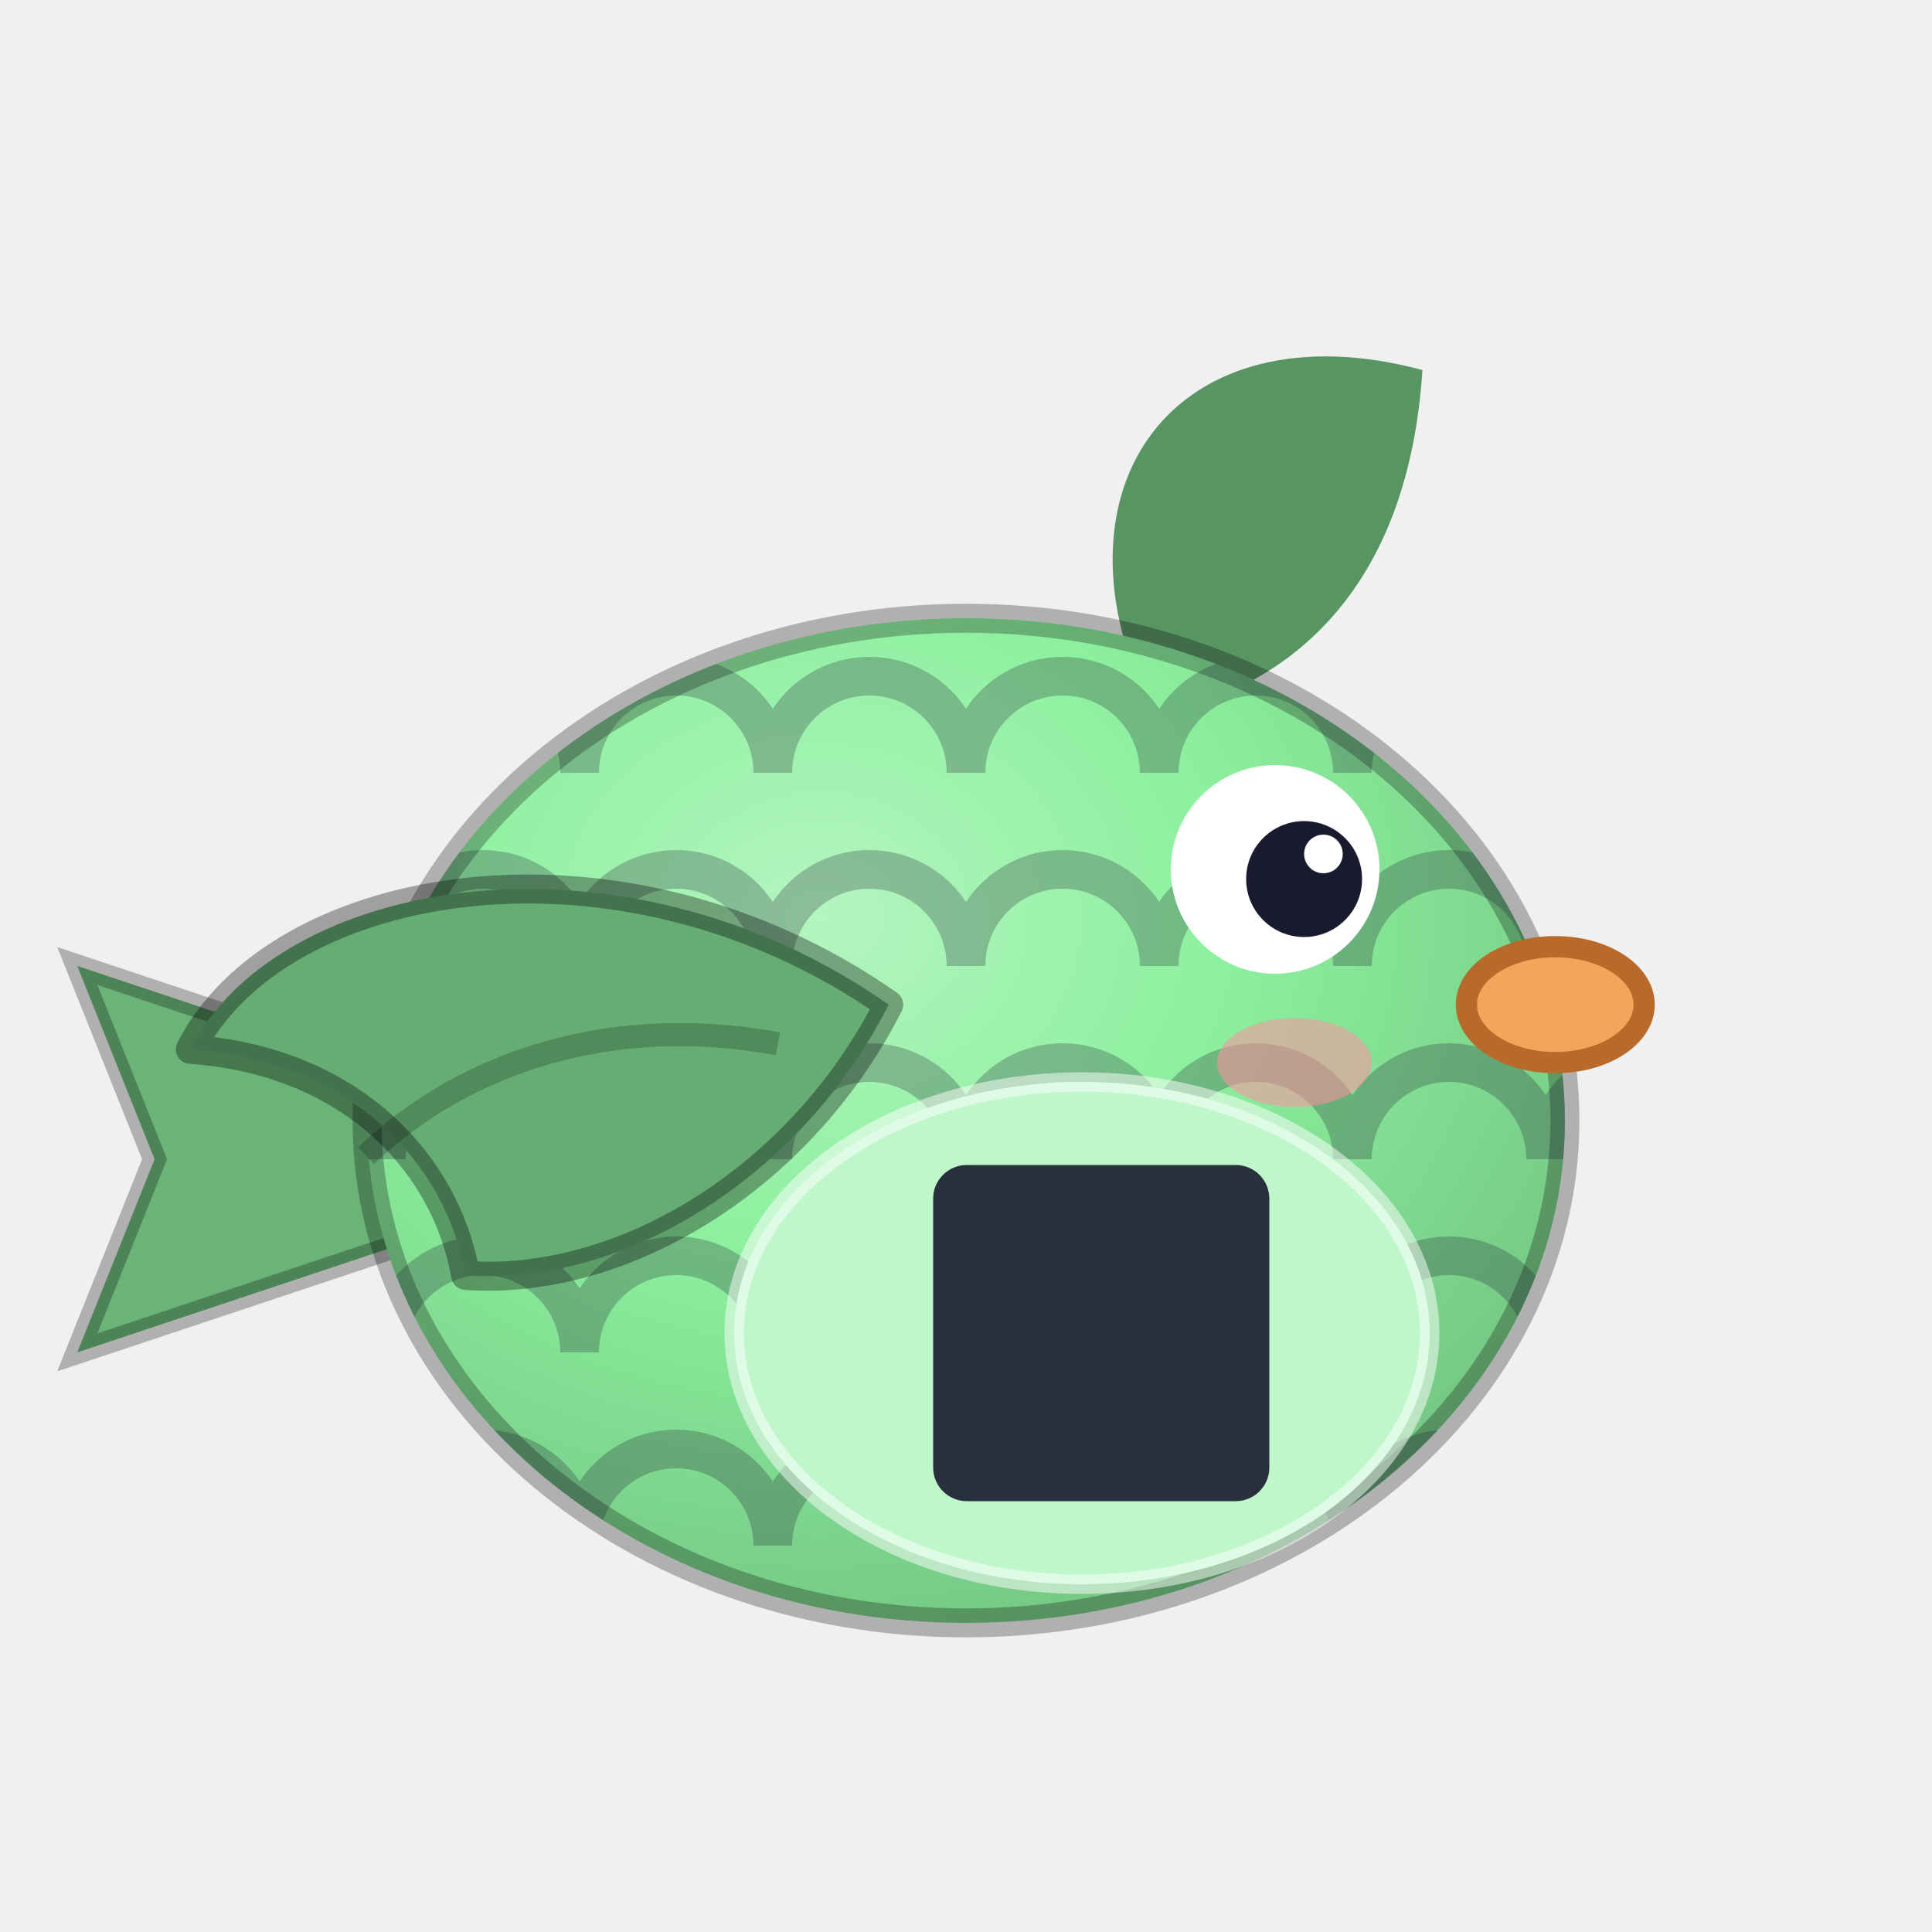
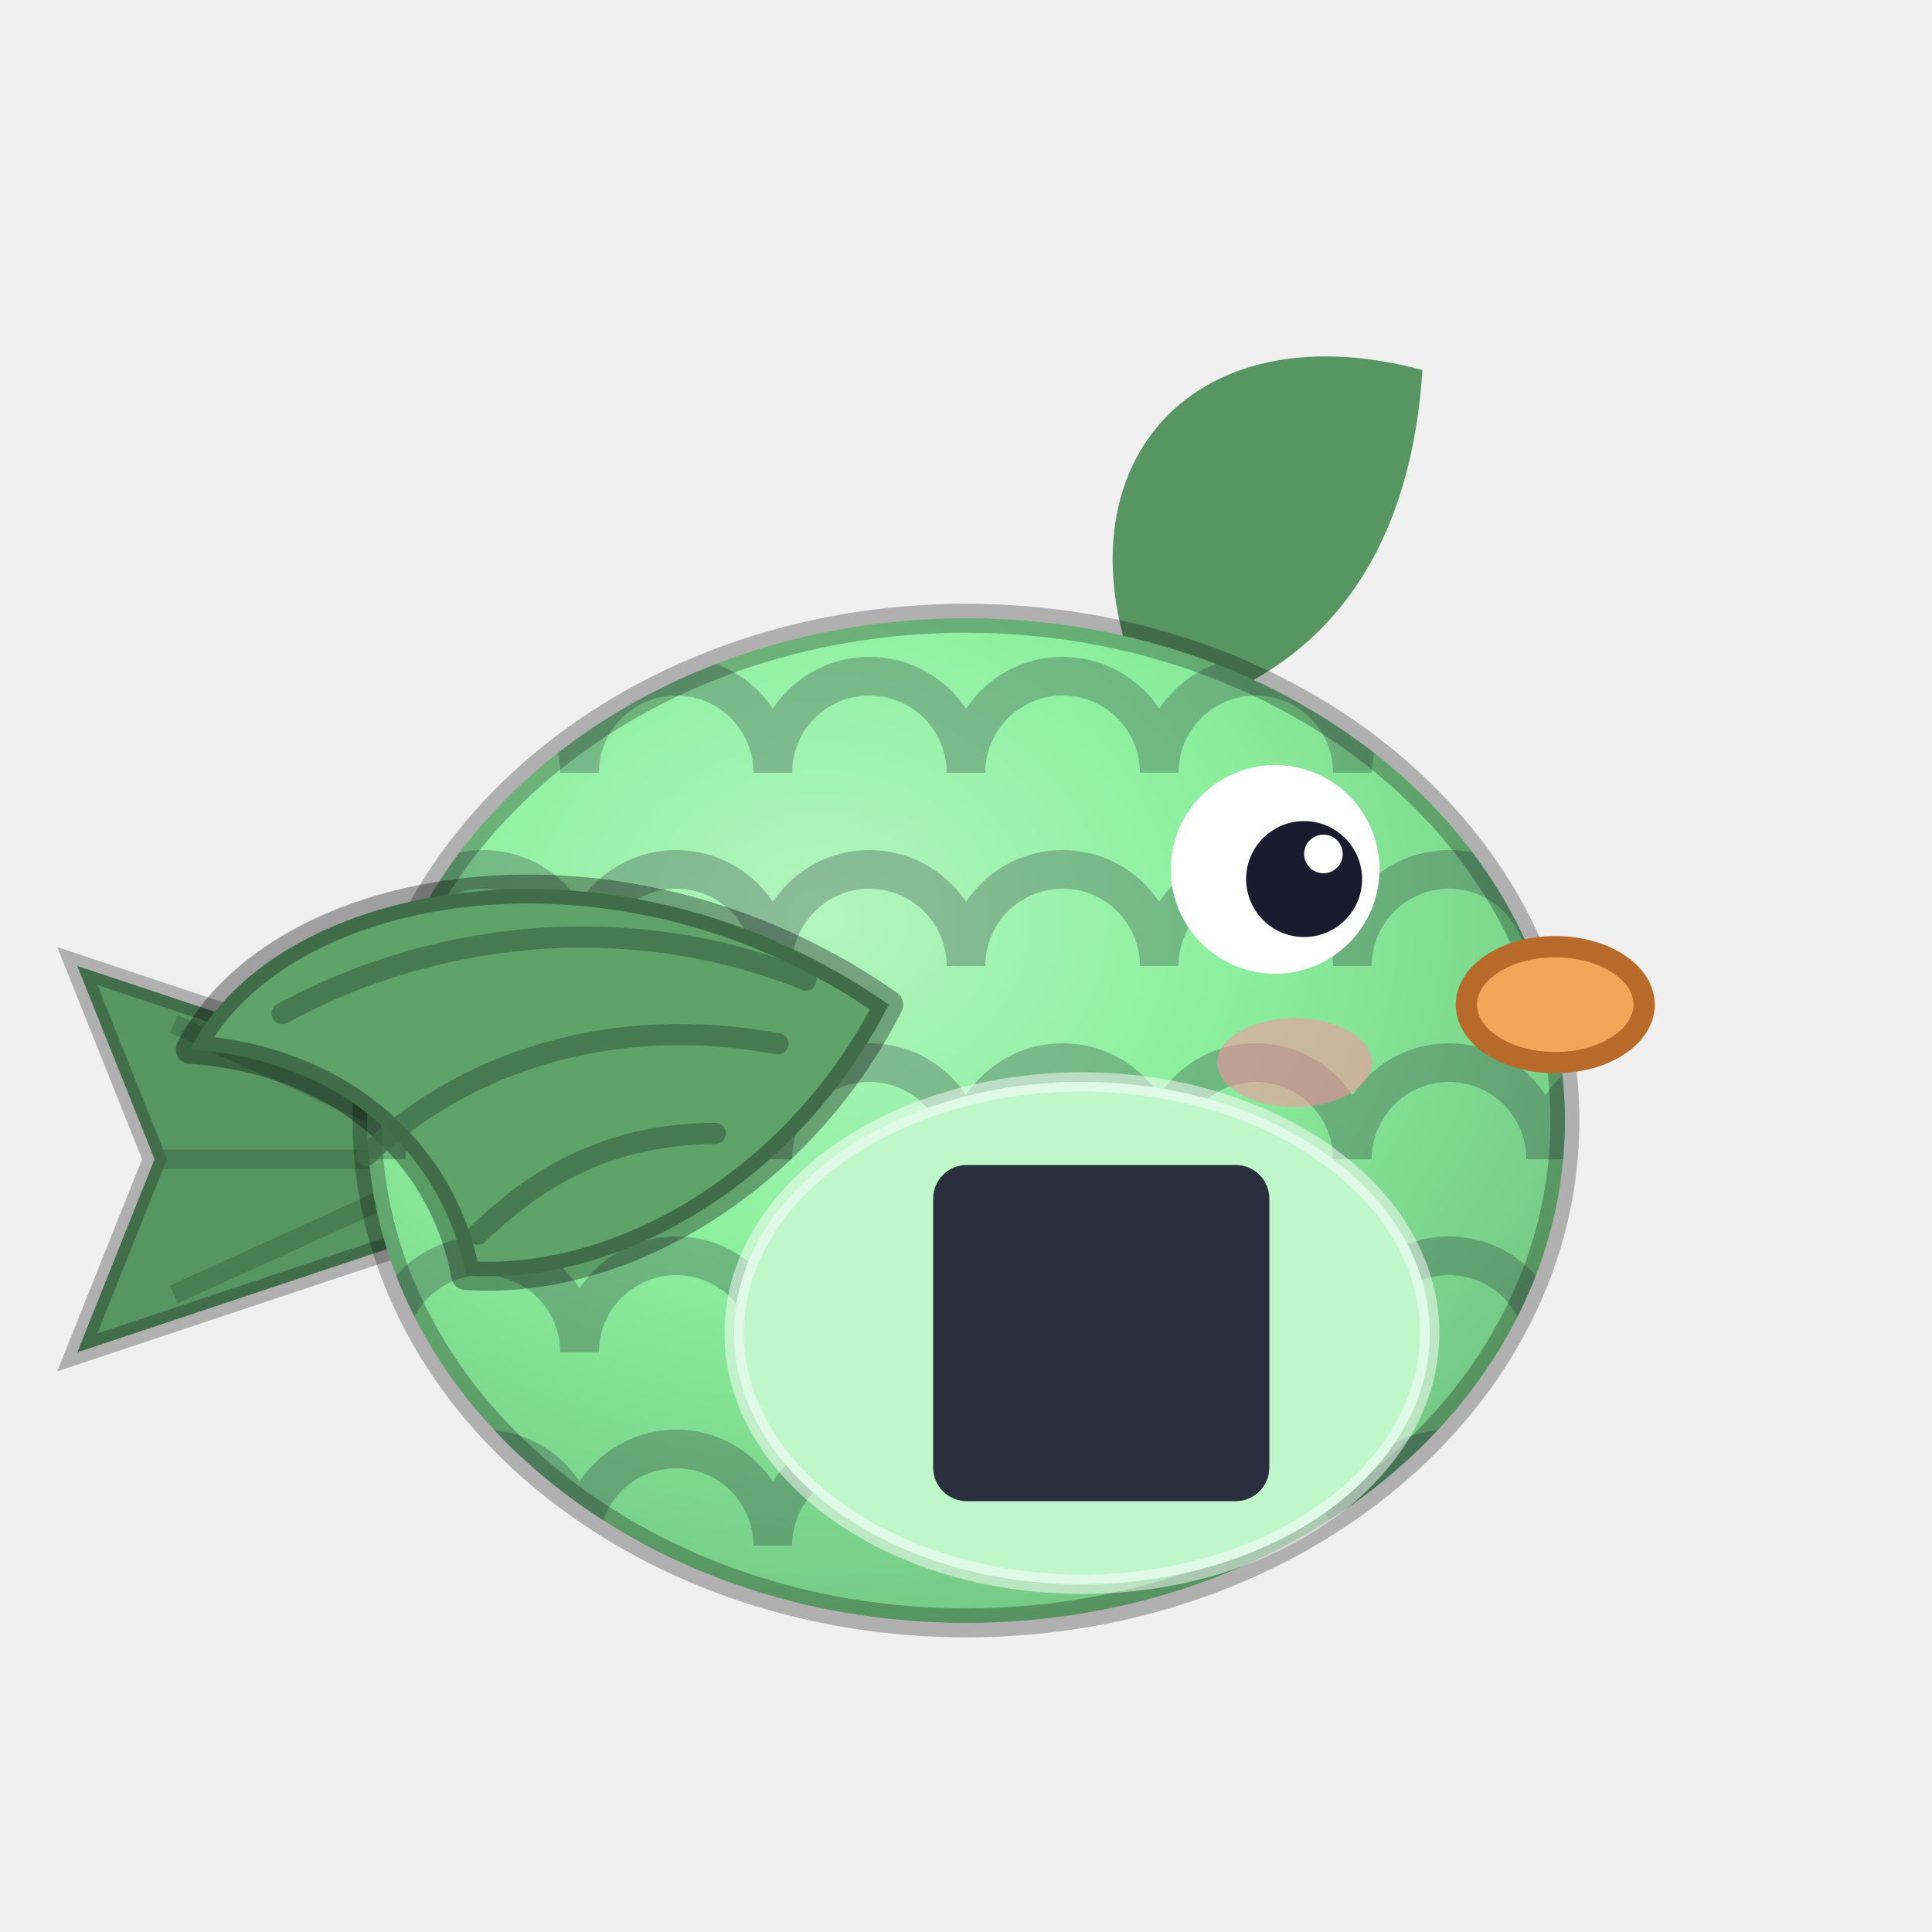
<svg xmlns="http://www.w3.org/2000/svg" viewBox="0 0 100 100" data-kind="color" data-color="green" data-side-frame="2">
  <defs>
    <radialGradient id="sbgreen" cx="38%" cy="30%" r="75%">
      <stop offset="0" stop-color="#B4F5C0" />
      <stop offset=".45" stop-color="#8CF09E" />
      <stop offset="1" stop-color="#73C582" />
    </radialGradient>
    <pattern id="sptgreen" width="10" height="10" patternUnits="userSpaceOnUse">
      <g opacity=".26">
        <path d="M0 10 a5 5 0 0 1 10 0" fill="none" stroke="#1A1A2E" stroke-width="2" />
      </g>
    </pattern>
    <clipPath id="scbgreen">
      <ellipse cx="50" cy="58" rx="31" ry="26" />
    </clipPath>
  </defs>
-   <path d="M22 56 L4 50 L8 60 L4 70 L22 64z" fill="#69B476" stroke="#0004" stroke-width="1.2" />
+   <path d="M22 56 L4 50 L8 60 L4 70 L22 64z" fill="#579662" stroke="#0004" stroke-width="1.2" />
+   <path d="M20 60 L8 60 M20 58 L9 53 M20 62 L9 67" stroke="#3F6C47" stroke-width="1" opacity=".6" />
  <g transform="translate(60 36) scale(1.1) rotate(15) translate(-50 -30)">
    <path d="M50 31 C42 22 46 12 58 12 C60 22 56 28 50 31z" fill="#579562" />
  </g>
  <ellipse cx="50" cy="58" rx="31" ry="26" fill="url(#sbgreen)" stroke="#0004" stroke-width="1.5" />
  <rect x="18" y="30" width="64" height="56" fill="url(#sptgreen)" clip-path="url(#scbgreen)" />
  <ellipse cx="56" cy="69" rx="18" ry="13" fill="#C0F7CA" stroke="#fff" stroke-opacity=".5" stroke-width="1" />
  <g transform="translate(57 69) scale(.58) translate(-50 -50)">
    <rect x="35" y="35" width="30" height="30" rx="3" fill="#1A1A2E" fill-opacity=".9" />
  </g>
  <circle cx="66" cy="45" r="5.4" fill="#fff" />
  <circle cx="67.5" cy="45.5" r="3" fill="#1A1A2E" />
  <circle cx="68.5" cy="44.2" r="1" fill="#fff" />
  <ellipse cx="80.5" cy="52" rx="4.6" ry="3" fill="#F2A65A" stroke="#B86A2A" stroke-width="1.1" />
  <ellipse cx="67" cy="55" rx="4" ry="2.3" fill="#FF8FA3" opacity=".55" />
  <g transform="rotate(-10 46 52)">
-     <path d="M46 52 C34 40 16 40 10 48 C18 50 22 56 22 62 C30 64 40 60 46 52z" fill="#65AD72" stroke="#0005" stroke-width="1.5" stroke-linejoin="round" />
-     <path d="M40 53 C32 50 24 51 18 55" fill="none" stroke="#0003" stroke-width="1.2" />
+     <path d="M46 52 C34 40 16 40 10 48 C18 50 22 56 22 62 C30 64 40 60 46 52z" fill="#5FA36B" stroke="#0005" stroke-width="1.5" stroke-linejoin="round" />
+     <path d="M40 53 C32 50 24 51 18 55 M42 50 C34 45 24 44 15 47 M36 57 C30 56 26 58 23 60" fill="none" stroke="#3F6C47" stroke-width="1.1" stroke-linecap="round" opacity=".75" />
  </g>
  <g transform="translate(0 0)" />
</svg>
